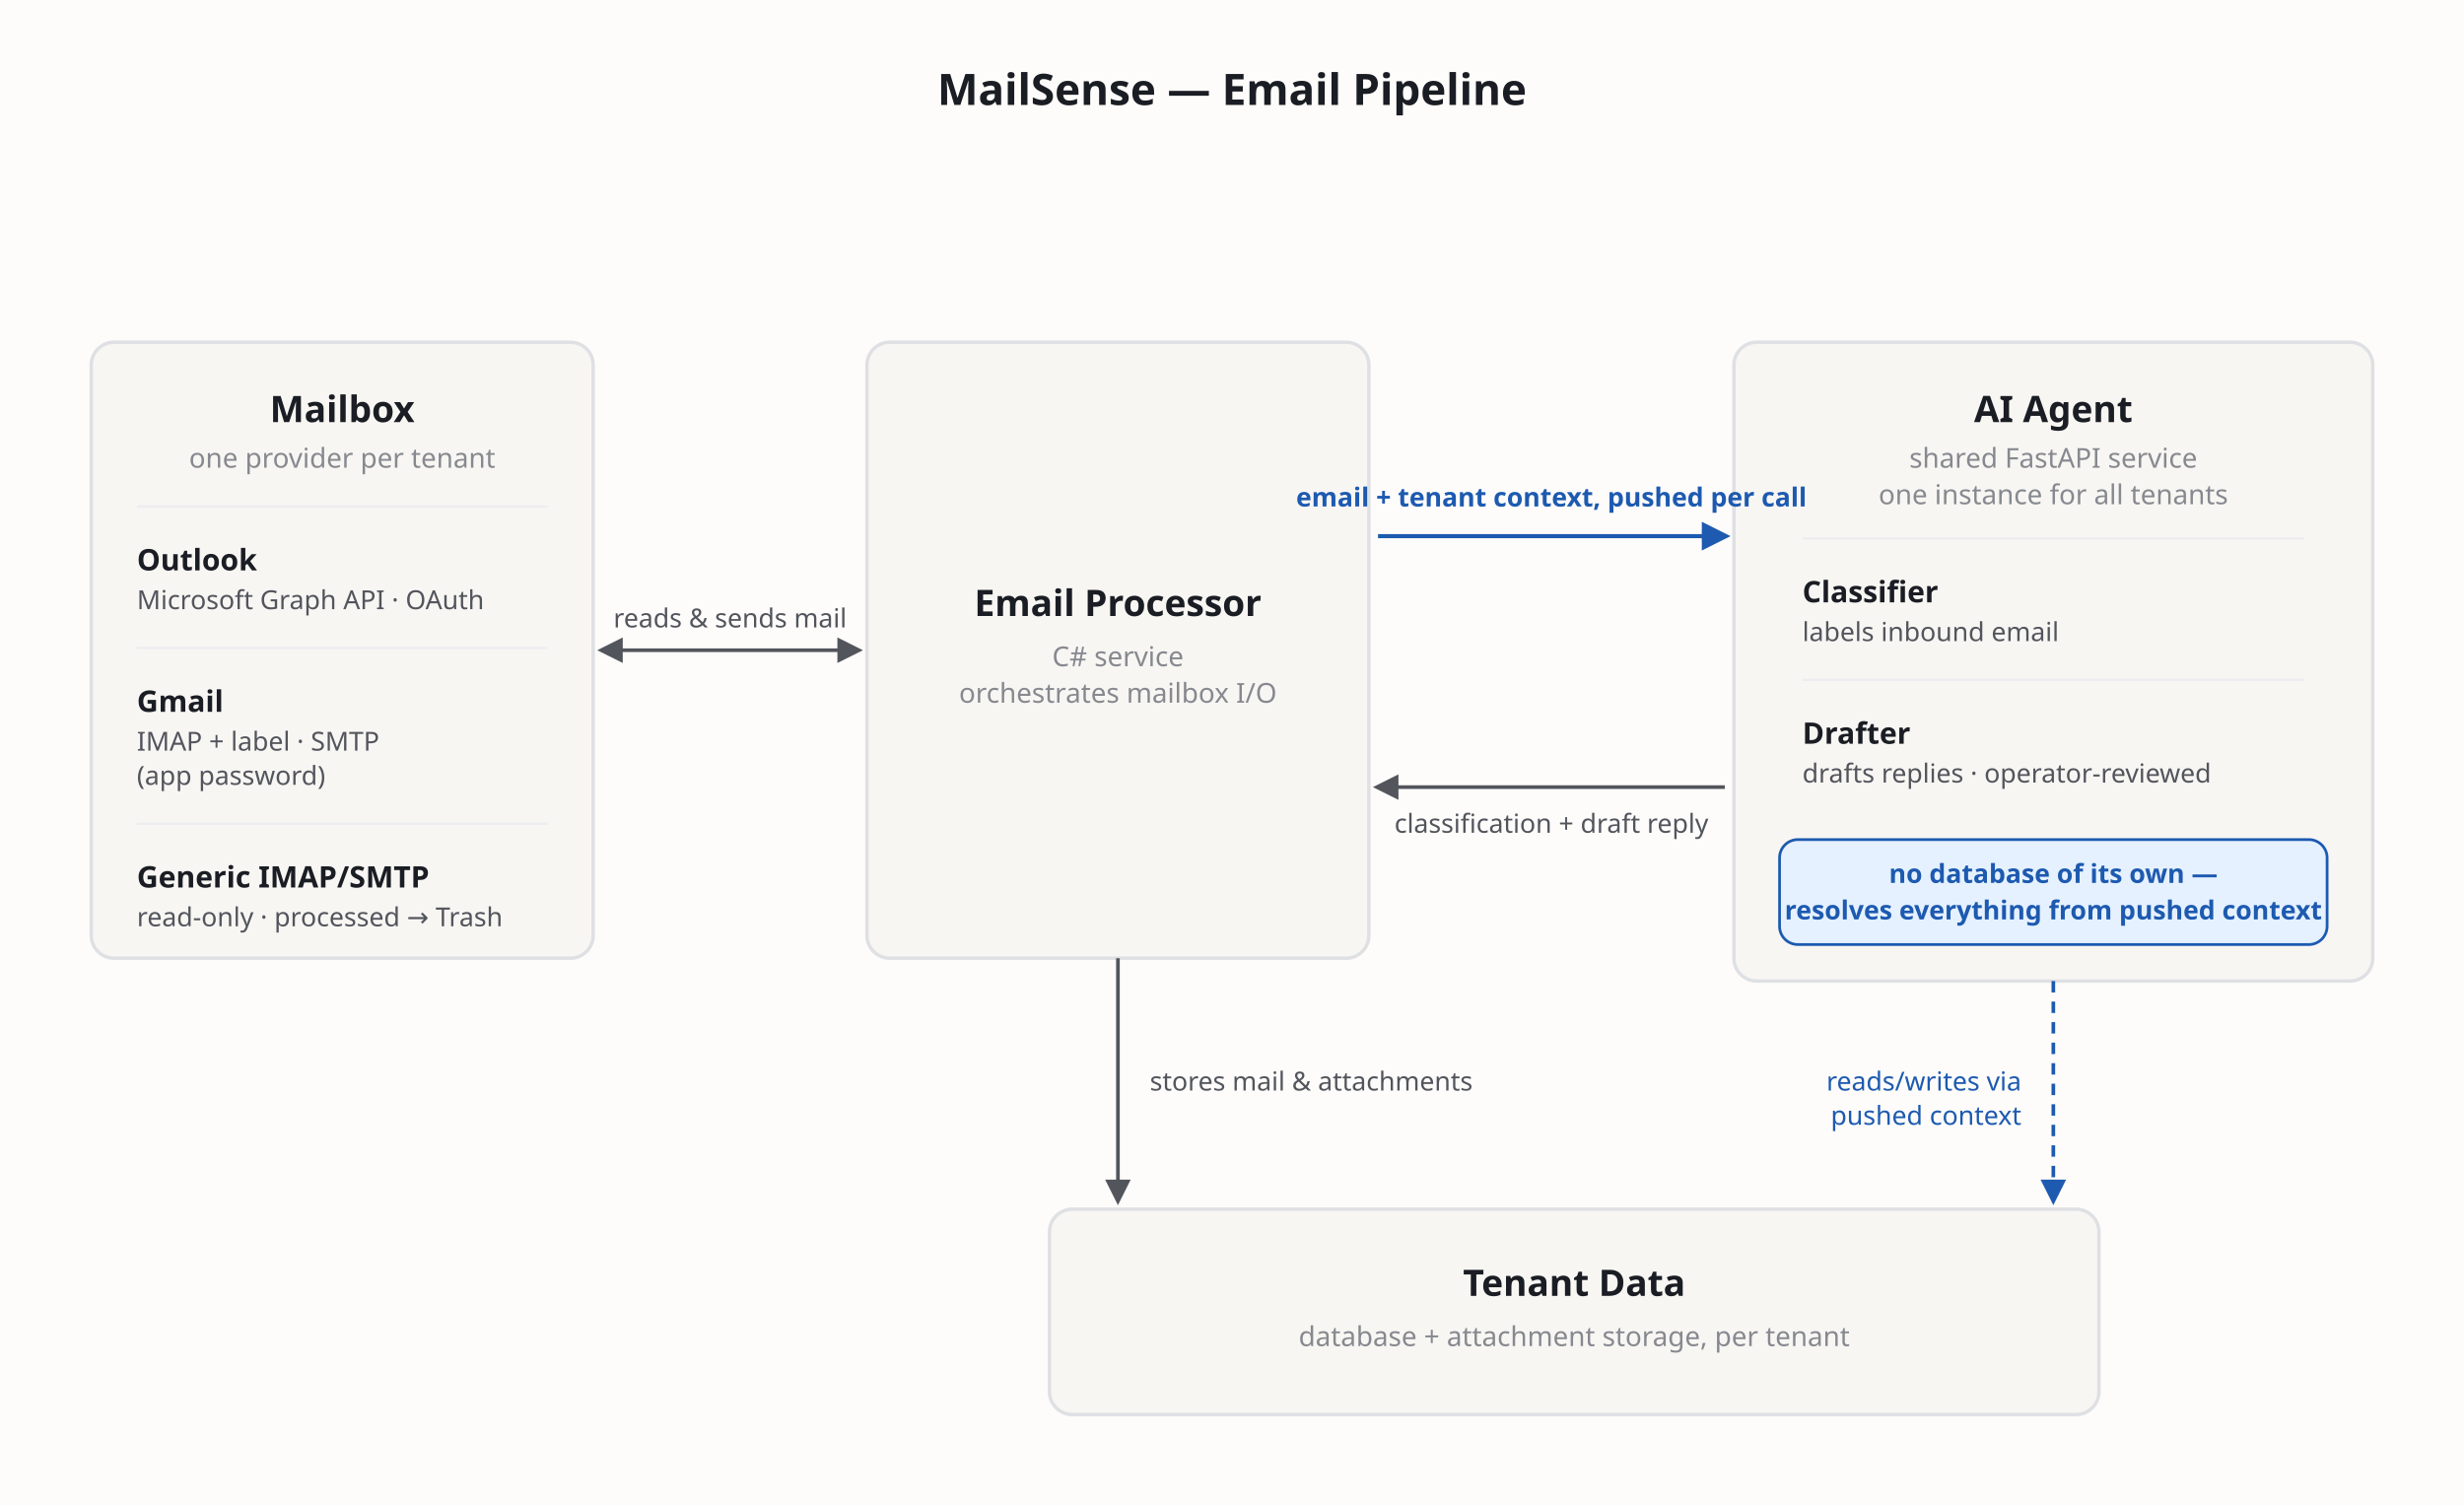
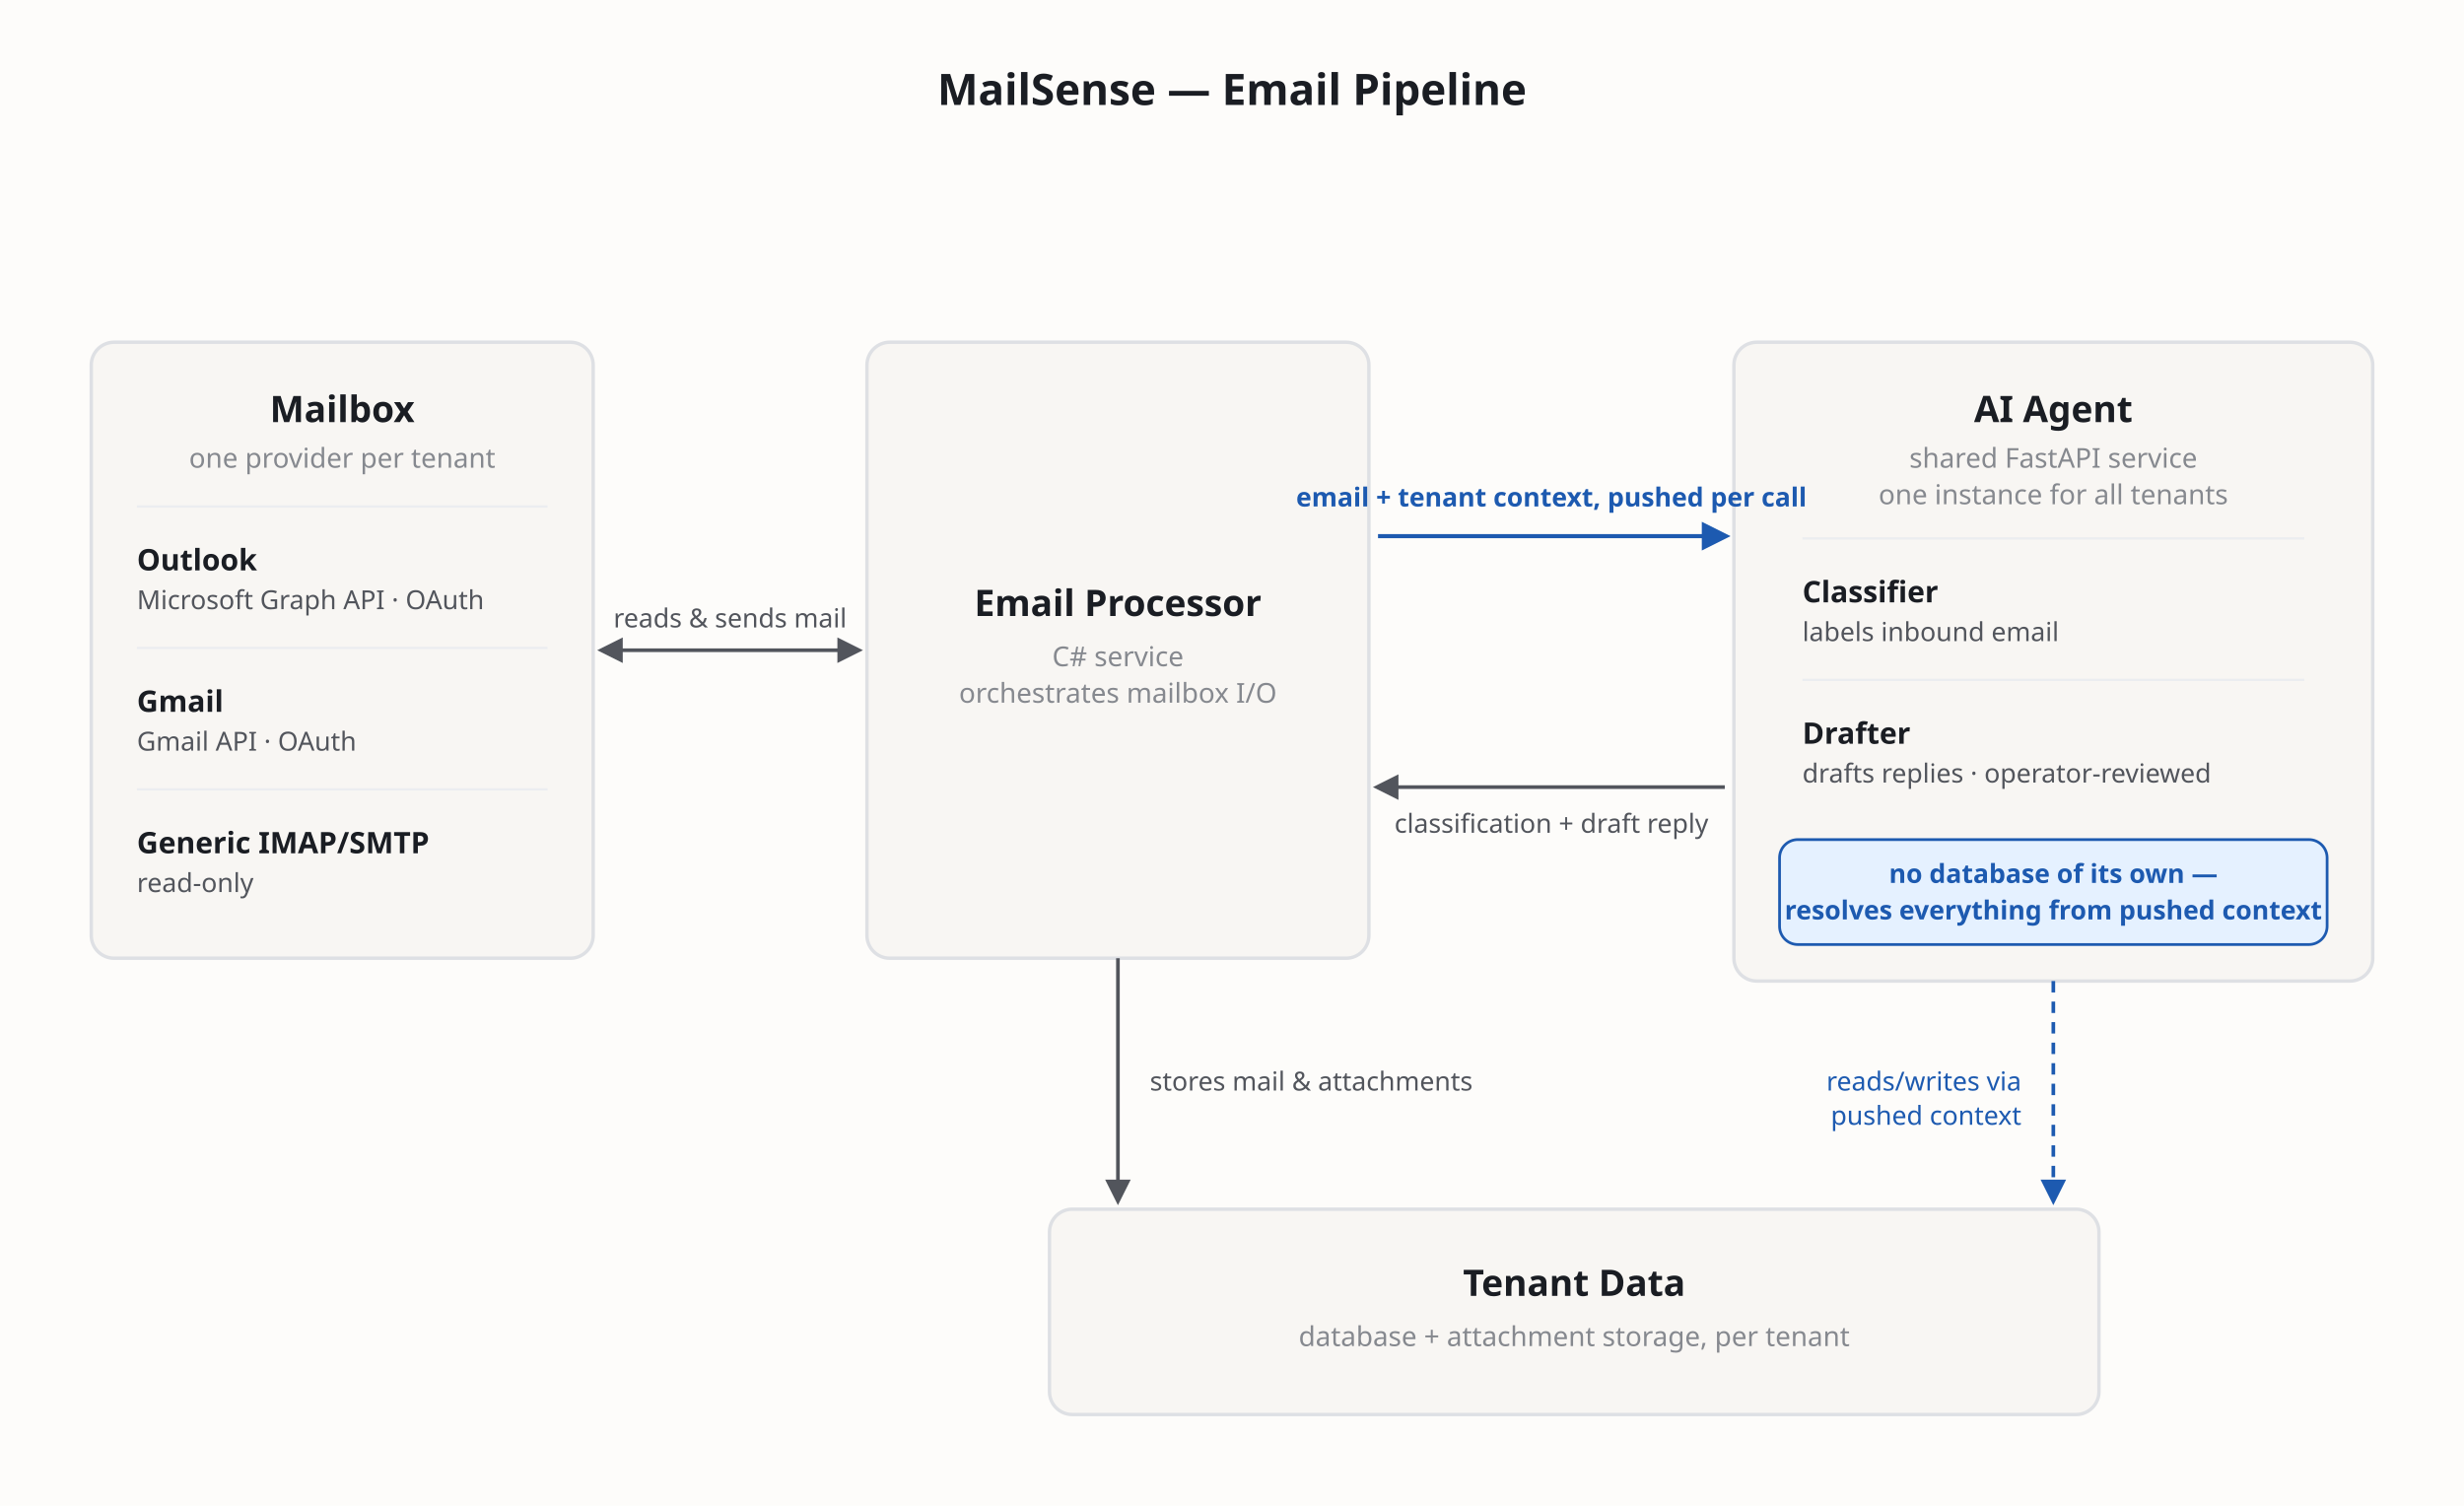
<svg xmlns="http://www.w3.org/2000/svg" viewBox="0 0 1080 660" width="1080" height="660" role="img" aria-label="Diagram of the MailSense email pipeline: the email processor connects to a tenant mailbox using Outlook, Gmail, or generic IMAP/SMTP, stores data in per-tenant storage, and pushes each tenant's context to a single shared AI agent that classifies email and drafts replies using that pushed context instead of its own database.">
  <defs>
    <marker id="arrow" viewBox="0 0 10 10" refX="8" refY="5" markerWidth="7" markerHeight="7" orient="auto-start-reverse">
      <path d="M0,0 L10,5 L0,10 z" fill="#52555c" />
    </marker>
    <marker id="arrowAccent" viewBox="0 0 10 10" refX="8" refY="5" markerWidth="7" markerHeight="7" orient="auto-start-reverse">
      <path d="M0,0 L10,5 L0,10 z" fill="#1d5ab0" />
    </marker>
  </defs>
  <rect x="0" y="0" width="1080" height="660" fill="#fdfcfa" />
  <text x="540" y="46" text-anchor="middle" font-family="ui-sans-serif, system-ui, sans-serif" font-size="19" font-weight="600" fill="#1a1d23">MailSense — Email Pipeline</text>
  <rect x="40" y="150" width="220" height="270" rx="10" fill="#f8f6f3" stroke="#dee0e4" stroke-width="1.5" />
  <text x="150" y="185" text-anchor="middle" font-family="ui-sans-serif, system-ui, sans-serif" font-size="16" font-weight="600" fill="#1a1d23">Mailbox</text>
  <text x="150" y="205" text-anchor="middle" font-family="ui-sans-serif, system-ui, sans-serif" font-size="12" fill="#86898f">one provider per tenant</text>
  <line x1="60" y1="222" x2="240" y2="222" stroke="#ebedf0" stroke-width="1" />
  <text x="60" y="250" font-family="ui-sans-serif, system-ui, sans-serif" font-size="13" font-weight="600" fill="#1a1d23">Outlook</text>
  <text x="60" y="267" font-family="ui-sans-serif, system-ui, sans-serif" font-size="11.5" fill="#52555c">Microsoft Graph API · OAuth</text>
  <line x1="60" y1="284" x2="240" y2="284" stroke="#ebedf0" stroke-width="1" />
  <text x="60" y="312" font-family="ui-sans-serif, system-ui, sans-serif" font-size="13" font-weight="600" fill="#1a1d23">Gmail</text>
-   <text x="60" y="329" font-family="ui-sans-serif, system-ui, sans-serif" font-size="11.5" fill="#52555c">IMAP + label · SMTP</text>
-   <text x="60" y="344" font-family="ui-sans-serif, system-ui, sans-serif" font-size="11.5" fill="#52555c">(app password)</text>
-   <line x1="60" y1="361" x2="240" y2="361" stroke="#ebedf0" stroke-width="1" />
-   <text x="60" y="389" font-family="ui-sans-serif, system-ui, sans-serif" font-size="13" font-weight="600" fill="#1a1d23">Generic IMAP/SMTP</text>
-   <text x="60" y="406" font-family="ui-sans-serif, system-ui, sans-serif" font-size="11.5" fill="#52555c">read-only · processed → Trash</text>
+   <text x="60" y="329" font-family="ui-sans-serif, system-ui, sans-serif" font-size="11.5" fill="#52555c">Gmail API · OAuth</text>
+   <line x1="60" y1="346" x2="240" y2="346" stroke="#ebedf0" stroke-width="1" />
+   <text x="60" y="374" font-family="ui-sans-serif, system-ui, sans-serif" font-size="13" font-weight="600" fill="#1a1d23">Generic IMAP/SMTP</text>
+   <text x="60" y="391" font-family="ui-sans-serif, system-ui, sans-serif" font-size="11.5" fill="#52555c">read-only</text>
  <rect x="380" y="150" width="220" height="270" rx="10" fill="#f8f6f3" stroke="#dee0e4" stroke-width="1.5" />
  <text x="490" y="270" text-anchor="middle" font-family="ui-sans-serif, system-ui, sans-serif" font-size="16" font-weight="600" fill="#1a1d23">Email Processor</text>
  <text x="490" y="292" text-anchor="middle" font-family="ui-sans-serif, system-ui, sans-serif" font-size="12" fill="#86898f">C# service</text>
  <text x="490" y="308" text-anchor="middle" font-family="ui-sans-serif, system-ui, sans-serif" font-size="12" fill="#86898f">orchestrates mailbox I/O</text>
  <rect x="760" y="150" width="280" height="280" rx="10" fill="#f8f6f3" stroke="#dee0e4" stroke-width="1.5" />
  <text x="900" y="185" text-anchor="middle" font-family="ui-sans-serif, system-ui, sans-serif" font-size="16" font-weight="600" fill="#1a1d23">AI Agent</text>
  <text x="900" y="205" text-anchor="middle" font-family="ui-sans-serif, system-ui, sans-serif" font-size="12" fill="#86898f">shared FastAPI service</text>
  <text x="900" y="221" text-anchor="middle" font-family="ui-sans-serif, system-ui, sans-serif" font-size="12" fill="#86898f">one instance for all tenants</text>
  <line x1="790" y1="236" x2="1010" y2="236" stroke="#ebedf0" stroke-width="1" />
  <text x="790" y="264" font-family="ui-sans-serif, system-ui, sans-serif" font-size="13" font-weight="600" fill="#1a1d23">Classifier</text>
  <text x="790" y="281" font-family="ui-sans-serif, system-ui, sans-serif" font-size="11.5" fill="#52555c">labels inbound email</text>
  <line x1="790" y1="298" x2="1010" y2="298" stroke="#ebedf0" stroke-width="1" />
  <text x="790" y="326" font-family="ui-sans-serif, system-ui, sans-serif" font-size="13" font-weight="600" fill="#1a1d23">Drafter</text>
  <text x="790" y="343" font-family="ui-sans-serif, system-ui, sans-serif" font-size="11.5" fill="#52555c">drafts replies · operator-reviewed</text>
  <rect x="780" y="368" width="240" height="46" rx="8" fill="#e5f1ff" stroke="#1d5ab0" stroke-width="1.2" />
  <text x="900" y="387" text-anchor="middle" font-family="ui-sans-serif, system-ui, sans-serif" font-size="11.5" font-weight="600" fill="#1d5ab0">no database of its own —</text>
  <text x="900" y="403" text-anchor="middle" font-family="ui-sans-serif, system-ui, sans-serif" font-size="11.5" font-weight="600" fill="#1d5ab0">resolves everything from pushed context</text>
  <rect x="460" y="530" width="460" height="90" rx="10" fill="#f8f6f3" stroke="#dee0e4" stroke-width="1.5" />
  <text x="690" y="568" text-anchor="middle" font-family="ui-sans-serif, system-ui, sans-serif" font-size="16" font-weight="600" fill="#1a1d23">Tenant Data</text>
  <text x="690" y="590" text-anchor="middle" font-family="ui-sans-serif, system-ui, sans-serif" font-size="12" fill="#86898f">database + attachment storage, per tenant</text>
  <line x1="264" y1="285" x2="376" y2="285" stroke="#52555c" stroke-width="1.6" marker-start="url(#arrow)" marker-end="url(#arrow)" />
  <text x="320" y="275" text-anchor="middle" font-family="ui-sans-serif, system-ui, sans-serif" font-size="11.5" fill="#52555c">reads &amp; sends mail</text>
  <line x1="604" y1="235" x2="756" y2="235" stroke="#1d5ab0" stroke-width="1.8" marker-end="url(#arrowAccent)" />
  <text x="680" y="222" text-anchor="middle" font-family="ui-sans-serif, system-ui, sans-serif" font-size="11.5" font-weight="600" fill="#1d5ab0">email + tenant context, pushed per call</text>
  <line x1="756" y1="345" x2="604" y2="345" stroke="#52555c" stroke-width="1.6" marker-end="url(#arrow)" />
  <text x="680" y="365" text-anchor="middle" font-family="ui-sans-serif, system-ui, sans-serif" font-size="11.5" fill="#52555c">classification + draft reply</text>
  <line x1="490" y1="420" x2="490" y2="526" stroke="#52555c" stroke-width="1.6" marker-end="url(#arrow)" />
  <text x="504" y="478" font-family="ui-sans-serif, system-ui, sans-serif" font-size="11.5" fill="#52555c">stores mail &amp; attachments</text>
  <line x1="900" y1="430" x2="900" y2="526" stroke="#1d5ab0" stroke-width="1.6" stroke-dasharray="5 4" marker-end="url(#arrowAccent)" />
  <text x="886" y="478" text-anchor="end" font-family="ui-sans-serif, system-ui, sans-serif" font-size="11.5" fill="#1d5ab0">reads/writes via</text>
  <text x="886" y="493" text-anchor="end" font-family="ui-sans-serif, system-ui, sans-serif" font-size="11.5" fill="#1d5ab0">pushed context</text>
</svg>
